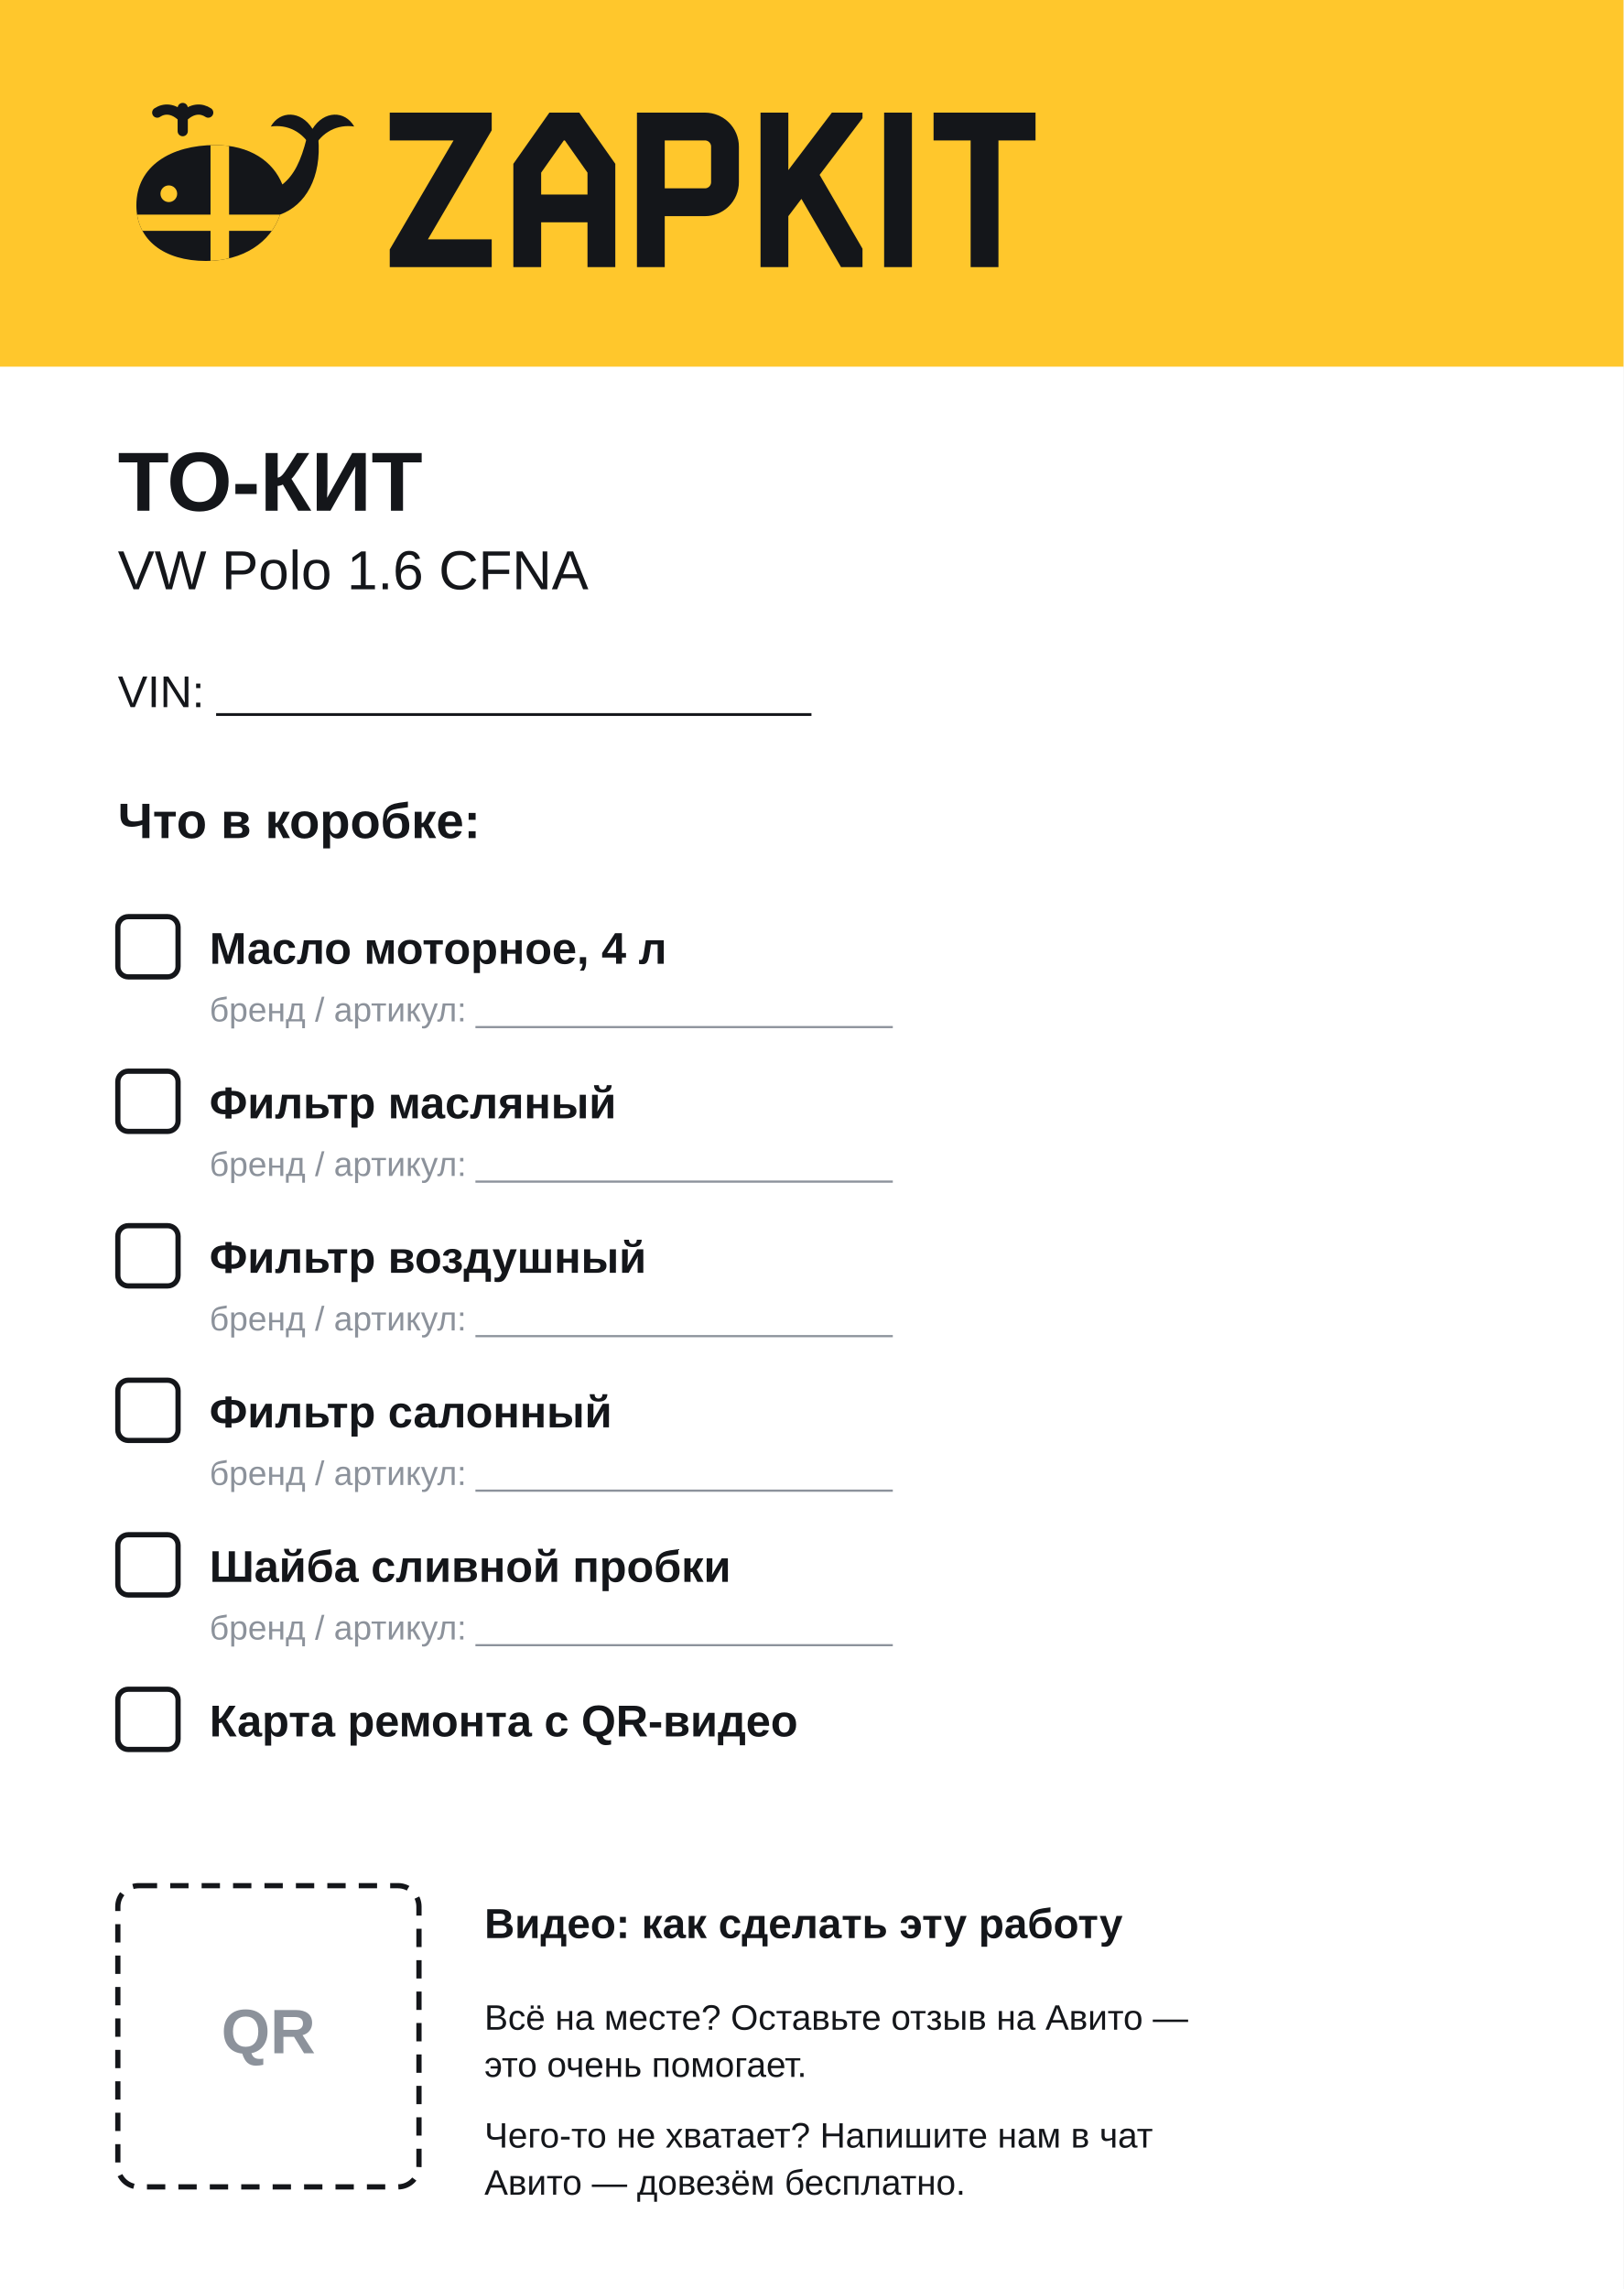
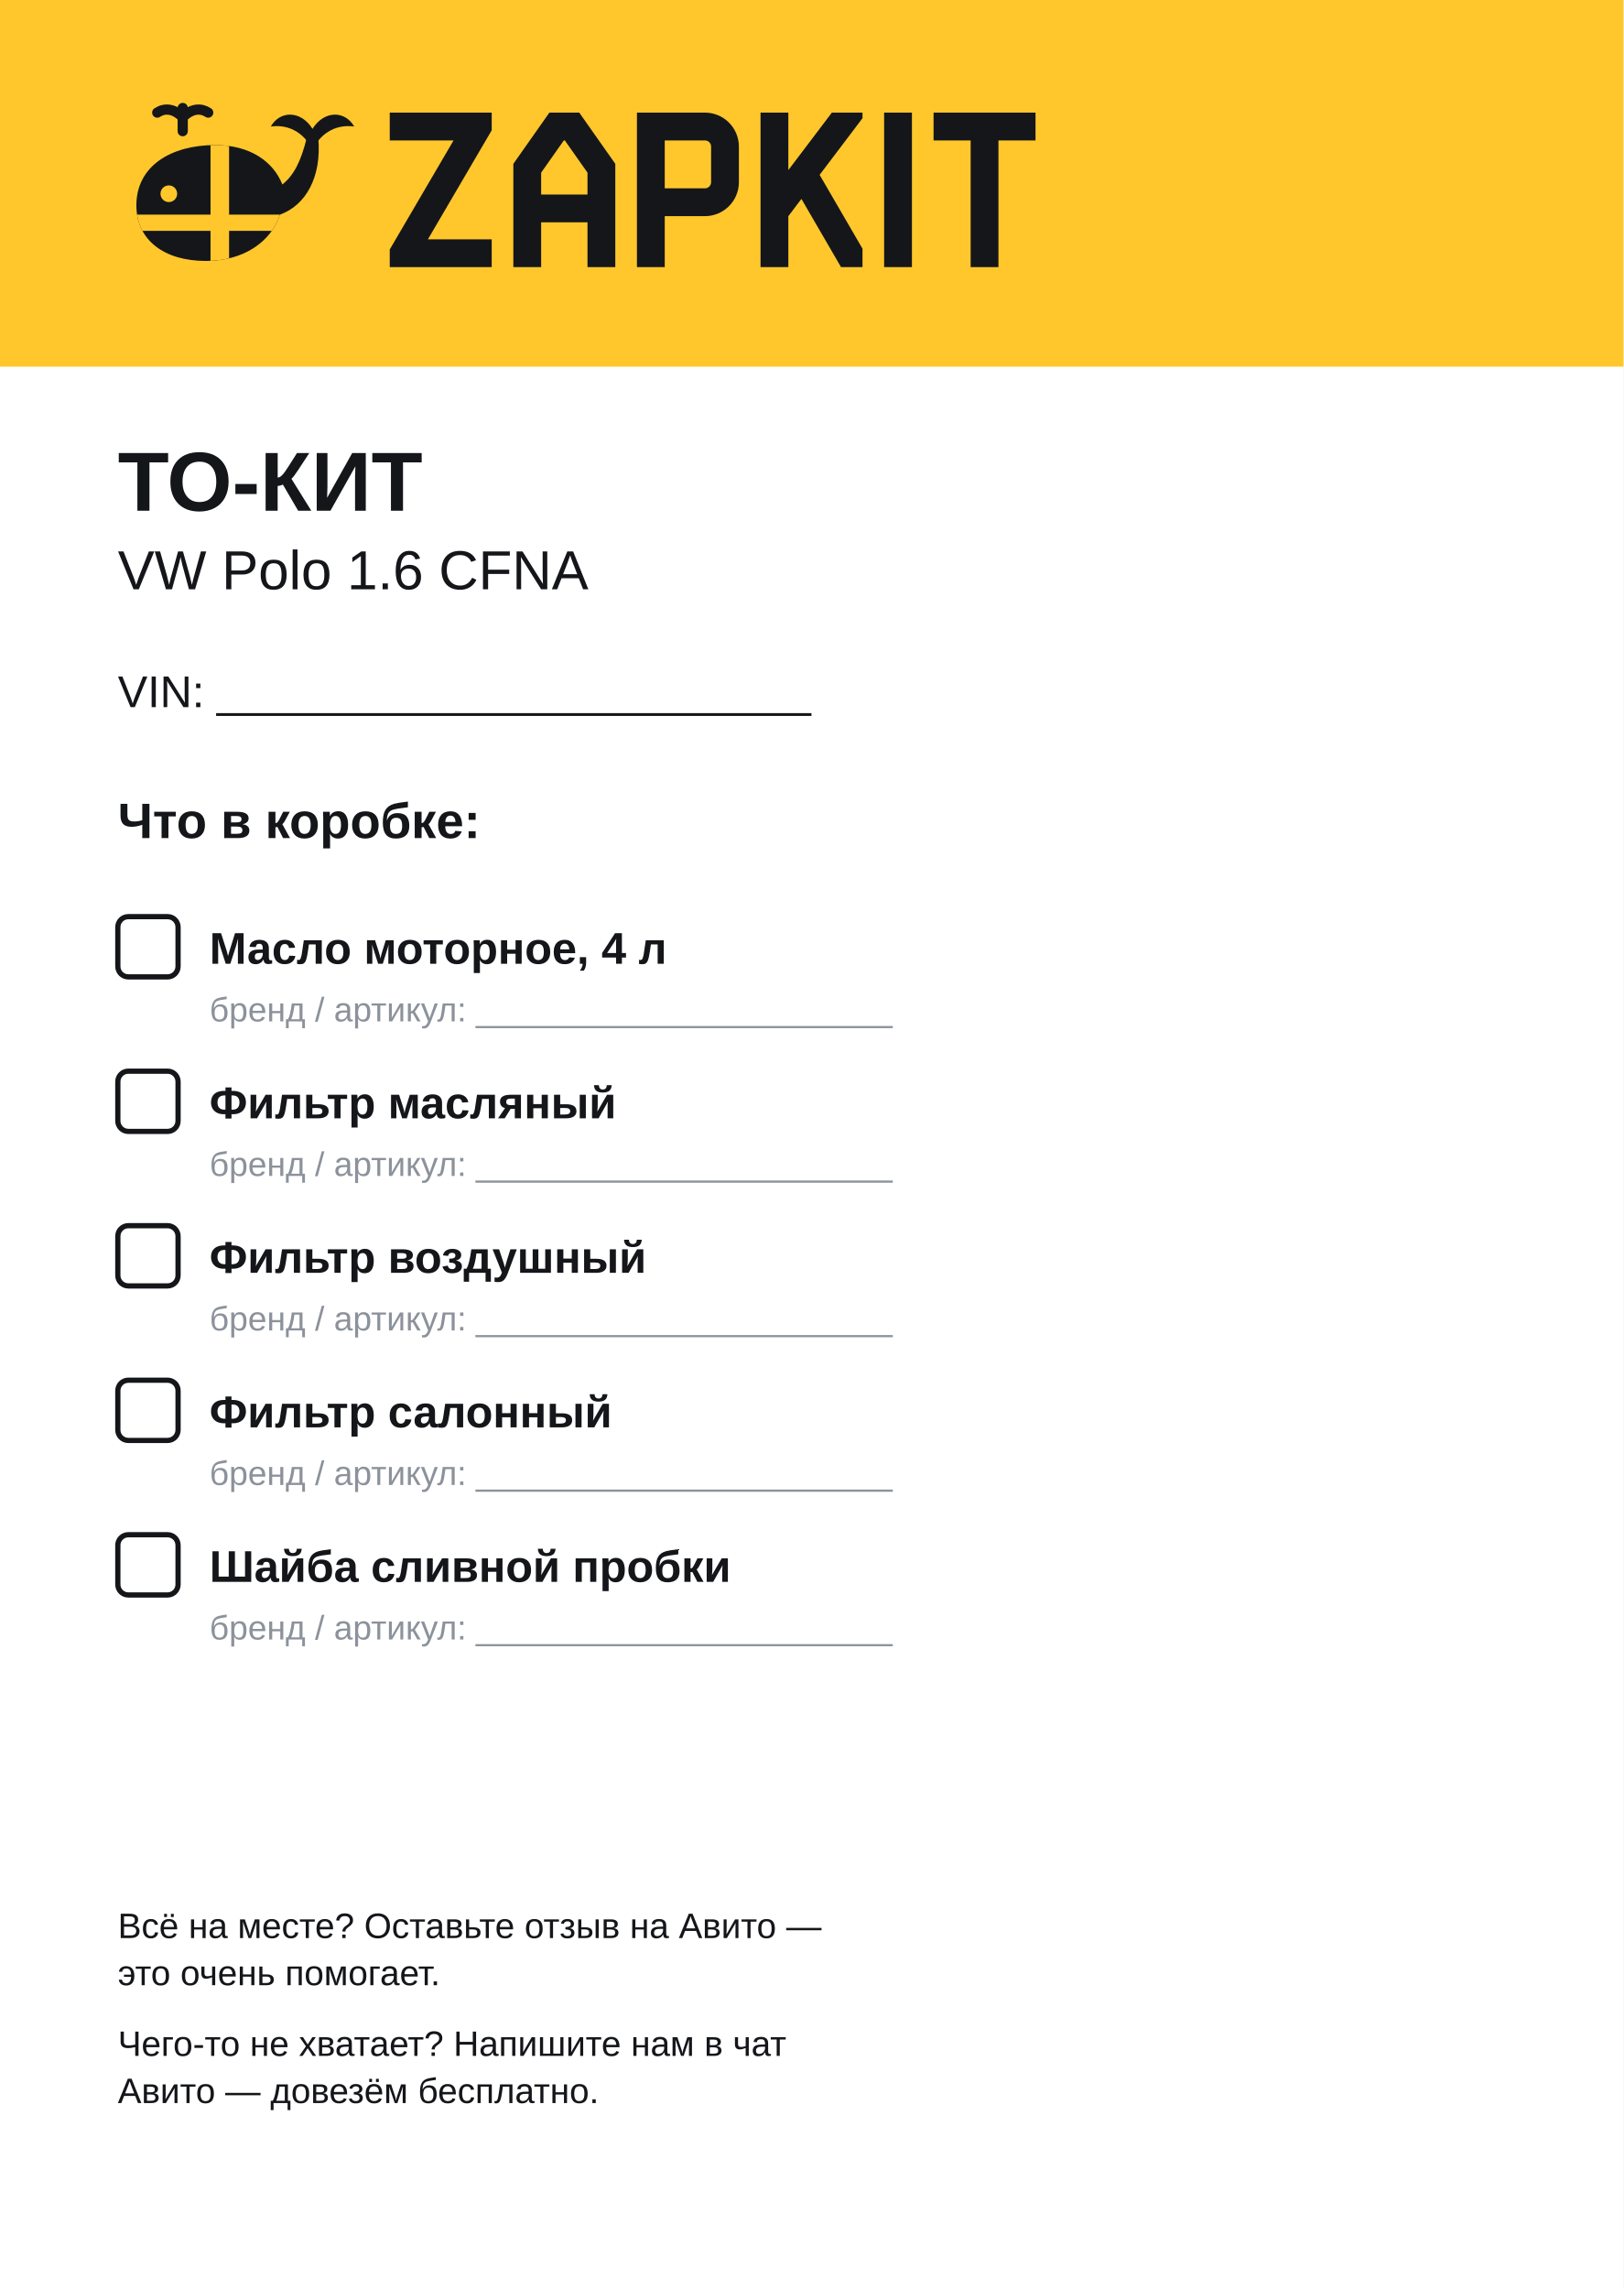
<svg xmlns="http://www.w3.org/2000/svg" viewBox="0 0 1240 1748" width="1240" height="1748" role="img" aria-label="ZAPKIT — карта ремонта: ТО-КИТ VW Polo 1.6 CFNA">
  <rect width="1240" height="1748" fill="#FFFFFF" />
  <rect width="1240" height="280" fill="#FFC72C" />
  <g transform="translate(90 86) scale(1.18)">
    <g transform="translate(0 -30) scale(1.5)">
      <defs>
        <clipPath id="wb-r5">
          <path d="M8,60 C8,43 23,34 42,34 C57,34 67,41 71,51 C76,47 79,41 81.5,31 L86.5,31 C88,48 81,60 70,64 C66,76 54,84 38,84 C20,84 8,75 8,60 Z" />
        </clipPath>
      </defs>
      <path fill="#14161A" d="M8,60 C8,43 23,34 42,34 C57,34 67,41 71,51 C76,47 79,41 81.5,31 L86.5,31 C88,48 81,60 70,64 C66,76 54,84 38,84 C20,84 8,75 8,60 Z" />
      <path fill="#14161A" d="M84,36 C80,28 73,25 66,26 C70,19 79,19 84,27 C89,19 98,19 102,26 C95,25 88,28 84,36 Z" />
      <g clip-path="url(#wb-r5)" fill="#FFC72C">
        <rect x="40" y="30" width="8" height="60" />
        <rect x="0" y="64" width="90" height="7" />
      </g>
      <circle cx="22" cy="55" r="3.6" fill="#FFC72C" />
      <path d="M28,28 V18 M28,22 C24,18 20,18 17,20 M28,22 C32,18 36,18 39,20" fill="none" stroke="#14161A" stroke-width="4.4" stroke-linecap="round" />
    </g>
    <g transform="translate(176 0)">
      <defs>
        <clipPath id="c66-r5">
          <rect width="66" height="100" />
        </clipPath>
        <clipPath id="c18-r5">
          <rect width="18" height="100" />
        </clipPath>
      </defs>
      <g transform="translate(0 0)">
        <path clip-path="url(#c66-r5)" d="M0,9 H57 L9,91 H66" fill="none" stroke="#14161A" stroke-width="18" stroke-linejoin="miter" stroke-miterlimit="10" />
      </g>
      <g transform="translate(80 0)">
        <path clip-path="url(#c66-r5)" d="M9,100 V36 L28,9 H38 L57,36 V100 M9,62 H57" fill="none" stroke="#14161A" stroke-width="18" stroke-linejoin="miter" stroke-miterlimit="10" />
      </g>
      <g transform="translate(160 0)">
        <path clip-path="url(#c66-r5)" d="M9,100 V9 H44 A13,13 0 0 1 57,22 V45 A13,13 0 0 1 44,58 H9" fill="none" stroke="#14161A" stroke-width="18" stroke-linejoin="miter" stroke-miterlimit="10" />
      </g>
      <g transform="translate(240 0)">
        <path clip-path="url(#c66-r5)" d="M9,0 V100 M9,64 L62,-6 M30,44 L66,106" fill="none" stroke="#14161A" stroke-width="18" stroke-linejoin="miter" stroke-miterlimit="10" />
      </g>
      <g transform="translate(320 0)">
        <path clip-path="url(#c18-r5)" d="M9,0 V100" fill="none" stroke="#14161A" stroke-width="18" stroke-linejoin="miter" stroke-miterlimit="10" />
      </g>
      <g transform="translate(352 0)">
        <path clip-path="url(#c66-r5)" d="M0,9 H66 M33,9 V100" fill="none" stroke="#14161A" stroke-width="18" stroke-linejoin="miter" stroke-miterlimit="10" />
      </g>
    </g>
  </g>
  <text x="90" y="390" font-family="'Liberation Sans', Arial, Helvetica, sans-serif" font-size="64" font-weight="700" fill="#14161A" text-anchor="start">ТО-КИТ</text>
  <text x="90" y="450" font-family="'Liberation Sans', Arial, Helvetica, sans-serif" font-size="42" font-weight="400" fill="#14161A" text-anchor="start">VW Polo 1.6 CFNA</text>
  <text x="90" y="540" font-family="'Liberation Sans', Arial, Helvetica, sans-serif" font-size="34" font-weight="400" fill="#14161A" text-anchor="start">VIN: ________________________</text>
  <text x="90" y="640" font-family="'Liberation Sans', Arial, Helvetica, sans-serif" font-size="38" font-weight="700" fill="#14161A" text-anchor="start">Что в коробке:</text>
  <rect x="90" y="700" width="46" height="46" rx="8" fill="none" stroke="#14161A" stroke-width="4" />
  <text x="160" y="736" font-family="'Liberation Sans', Arial, Helvetica, sans-serif" font-size="34" font-weight="700" fill="#14161A" text-anchor="start">Масло моторное, 4 л</text>
  <text x="160" y="780" font-family="'Liberation Sans', Arial, Helvetica, sans-serif" font-size="26" font-weight="400" fill="#8C929B" text-anchor="start">бренд / артикул: ______________________</text>
  <rect x="90" y="818" width="46" height="46" rx="8" fill="none" stroke="#14161A" stroke-width="4" />
  <text x="160" y="854" font-family="'Liberation Sans', Arial, Helvetica, sans-serif" font-size="34" font-weight="700" fill="#14161A" text-anchor="start">Фильтр масляный</text>
  <text x="160" y="898" font-family="'Liberation Sans', Arial, Helvetica, sans-serif" font-size="26" font-weight="400" fill="#8C929B" text-anchor="start">бренд / артикул: ______________________</text>
  <rect x="90" y="936" width="46" height="46" rx="8" fill="none" stroke="#14161A" stroke-width="4" />
  <text x="160" y="972" font-family="'Liberation Sans', Arial, Helvetica, sans-serif" font-size="34" font-weight="700" fill="#14161A" text-anchor="start">Фильтр воздушный</text>
  <text x="160" y="1016" font-family="'Liberation Sans', Arial, Helvetica, sans-serif" font-size="26" font-weight="400" fill="#8C929B" text-anchor="start">бренд / артикул: ______________________</text>
  <rect x="90" y="1054" width="46" height="46" rx="8" fill="none" stroke="#14161A" stroke-width="4" />
  <text x="160" y="1090" font-family="'Liberation Sans', Arial, Helvetica, sans-serif" font-size="34" font-weight="700" fill="#14161A" text-anchor="start">Фильтр салонный</text>
  <text x="160" y="1134" font-family="'Liberation Sans', Arial, Helvetica, sans-serif" font-size="26" font-weight="400" fill="#8C929B" text-anchor="start">бренд / артикул: ______________________</text>
  <rect x="90" y="1172" width="46" height="46" rx="8" fill="none" stroke="#14161A" stroke-width="4" />
  <text x="160" y="1208" font-family="'Liberation Sans', Arial, Helvetica, sans-serif" font-size="34" font-weight="700" fill="#14161A" text-anchor="start">Шайба сливной пробки</text>
  <text x="160" y="1252" font-family="'Liberation Sans', Arial, Helvetica, sans-serif" font-size="26" font-weight="400" fill="#8C929B" text-anchor="start">бренд / артикул: ______________________</text>
-   <rect x="90" y="1290" width="46" height="46" rx="8" fill="none" stroke="#14161A" stroke-width="4" />
-   <text x="160" y="1326" font-family="'Liberation Sans', Arial, Helvetica, sans-serif" font-size="34" font-weight="700" fill="#14161A" text-anchor="start">Карта ремонта с QR-видео</text>
-   <rect x="90" y="1440" width="230" height="230" rx="16" fill="none" stroke="#14161A" stroke-width="4" stroke-dasharray="14 10" />
-   <text x="205" y="1568" font-family="'Liberation Sans', Arial, Helvetica, sans-serif" font-size="48" font-weight="700" fill="#8C929B" text-anchor="middle">QR</text>
-   <text x="370" y="1480" font-family="'Liberation Sans', Arial, Helvetica, sans-serif" font-size="32" font-weight="700" fill="#14161A" text-anchor="start">Видео: как сделать эту работу</text>
-   <text x="370" y="1550" font-family="'Liberation Sans', Arial, Helvetica, sans-serif" font-size="27" font-weight="400" fill="#14161A" text-anchor="start">Всё на месте? Оставьте отзыв на Авито —</text>
-   <text x="370" y="1586" font-family="'Liberation Sans', Arial, Helvetica, sans-serif" font-size="27" font-weight="400" fill="#14161A" text-anchor="start">это очень помогает.</text>
-   <text x="370" y="1640" font-family="'Liberation Sans', Arial, Helvetica, sans-serif" font-size="27" font-weight="400" fill="#14161A" text-anchor="start">Чего-то не хватает? Напишите нам в чат</text>
-   <text x="370" y="1676" font-family="'Liberation Sans', Arial, Helvetica, sans-serif" font-size="27" font-weight="400" fill="#14161A" text-anchor="start">Авито — довезём бесплатно.</text>
+   <text x="90" y="1480" font-family="'Liberation Sans', Arial, Helvetica, sans-serif" font-size="27" font-weight="400" fill="#14161A" text-anchor="start">Всё на месте? Оставьте отзыв на Авито —</text>
+   <text x="90" y="1516" font-family="'Liberation Sans', Arial, Helvetica, sans-serif" font-size="27" font-weight="400" fill="#14161A" text-anchor="start">это очень помогает.</text>
+   <text x="90" y="1570" font-family="'Liberation Sans', Arial, Helvetica, sans-serif" font-size="27" font-weight="400" fill="#14161A" text-anchor="start">Чего-то не хватает? Напишите нам в чат</text>
+   <text x="90" y="1606" font-family="'Liberation Sans', Arial, Helvetica, sans-serif" font-size="27" font-weight="400" fill="#14161A" text-anchor="start">Авито — довезём бесплатно.</text>
</svg>
